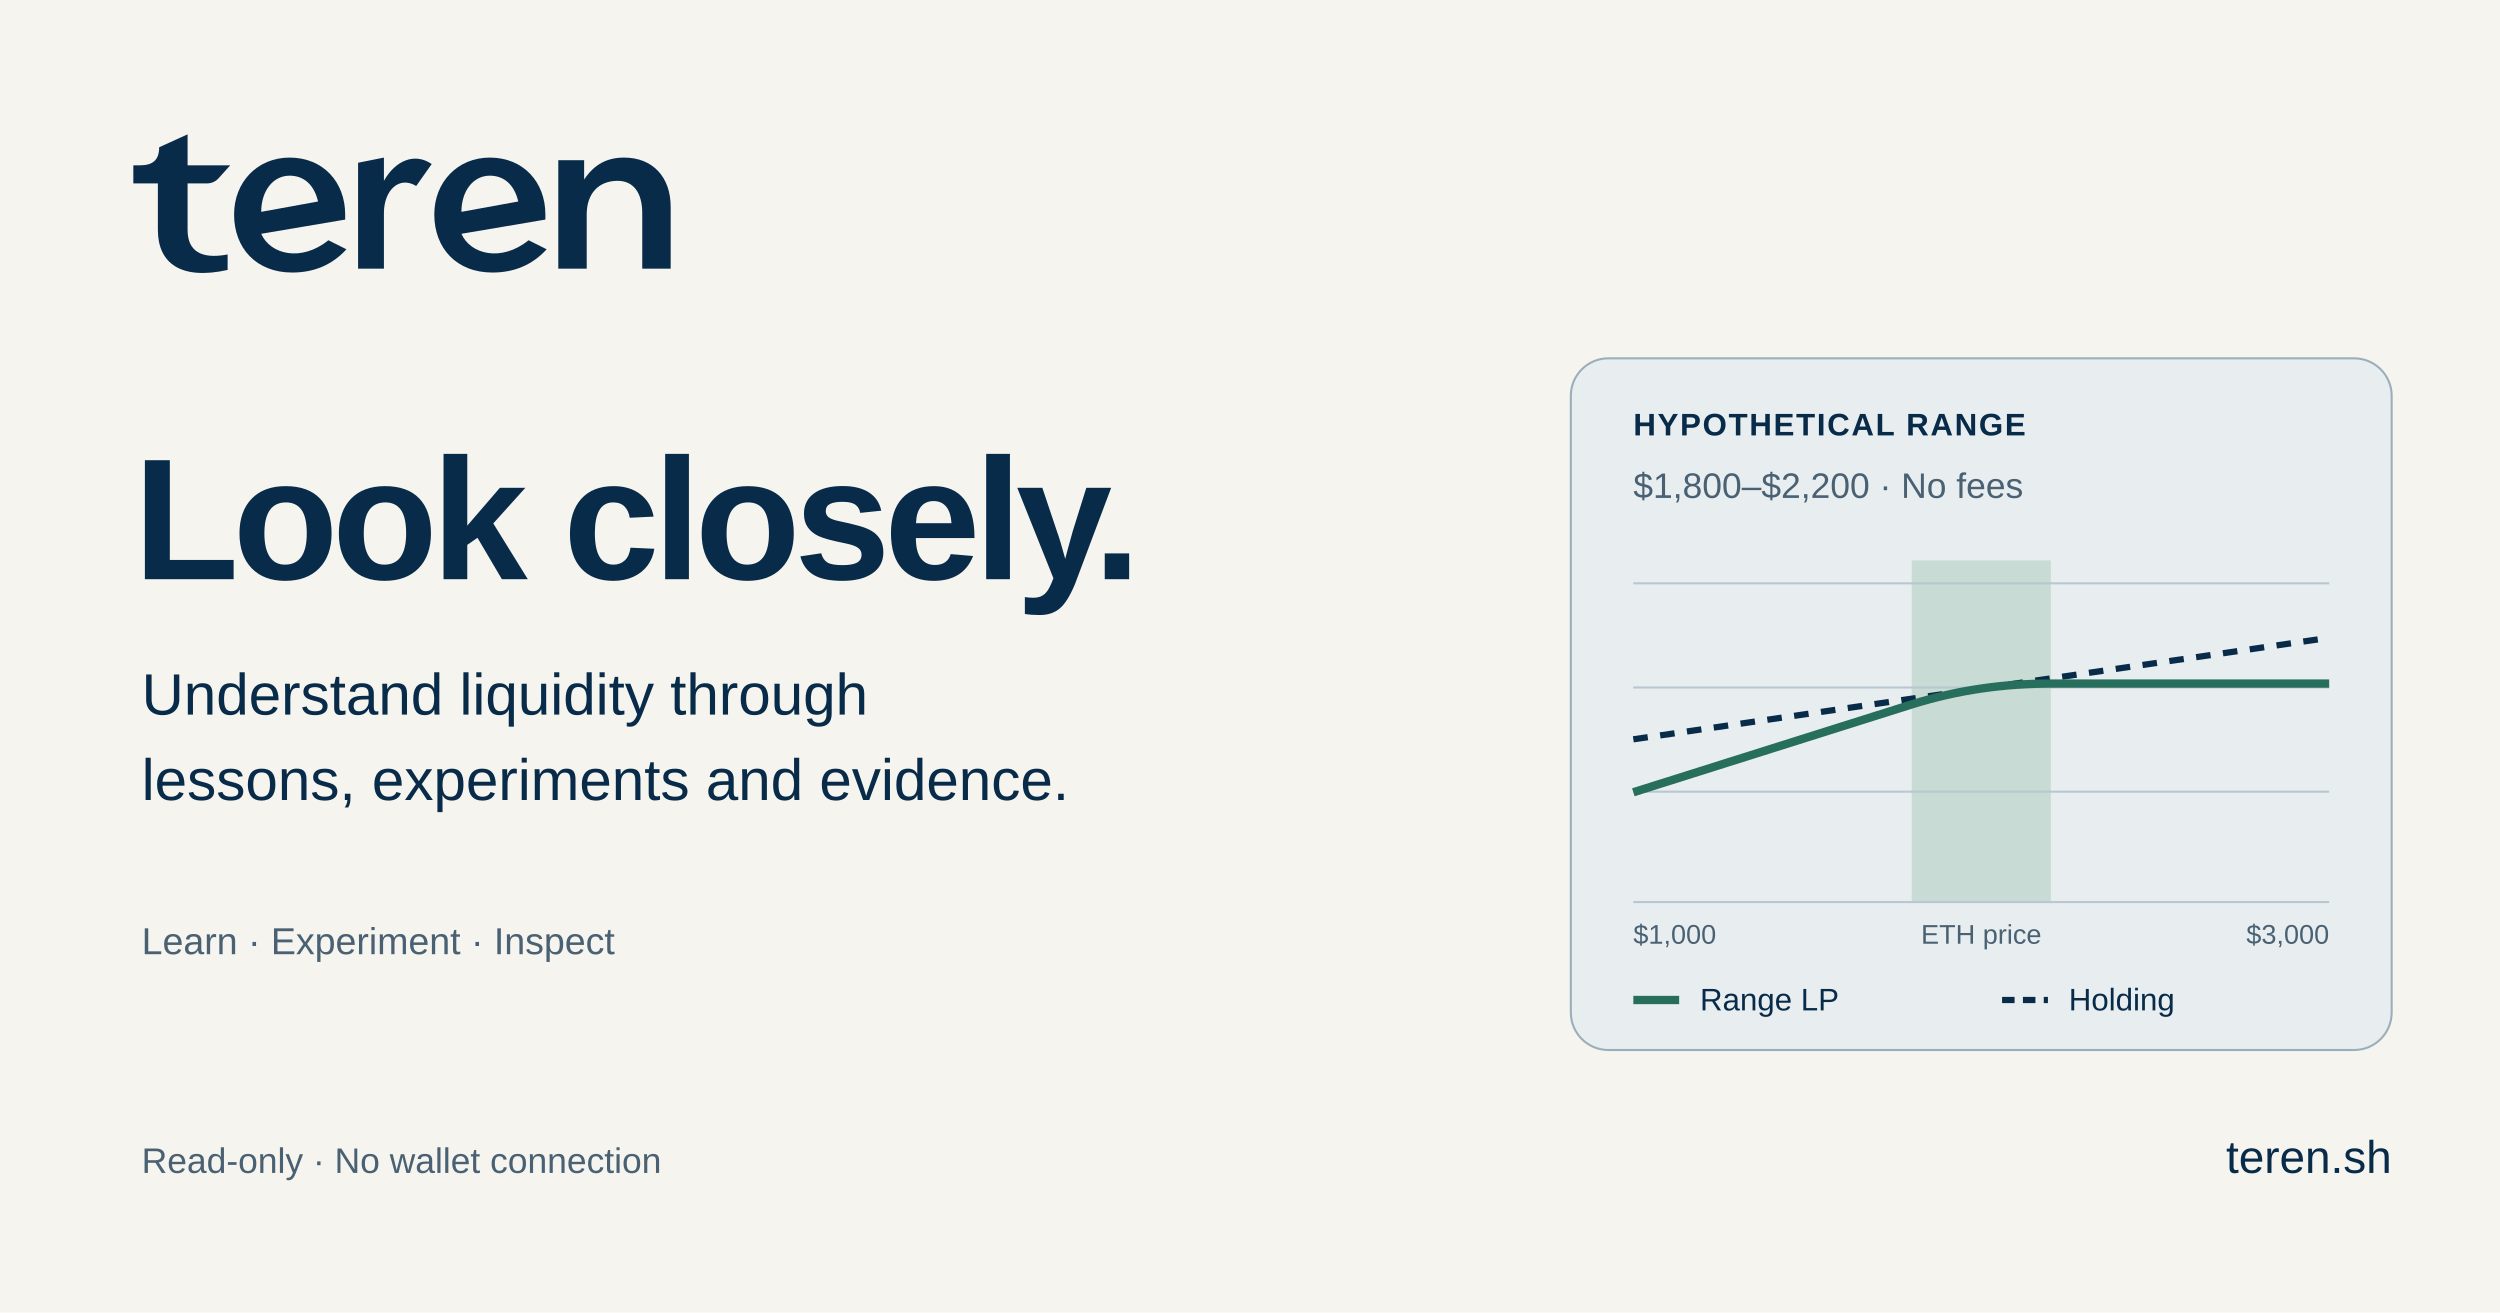
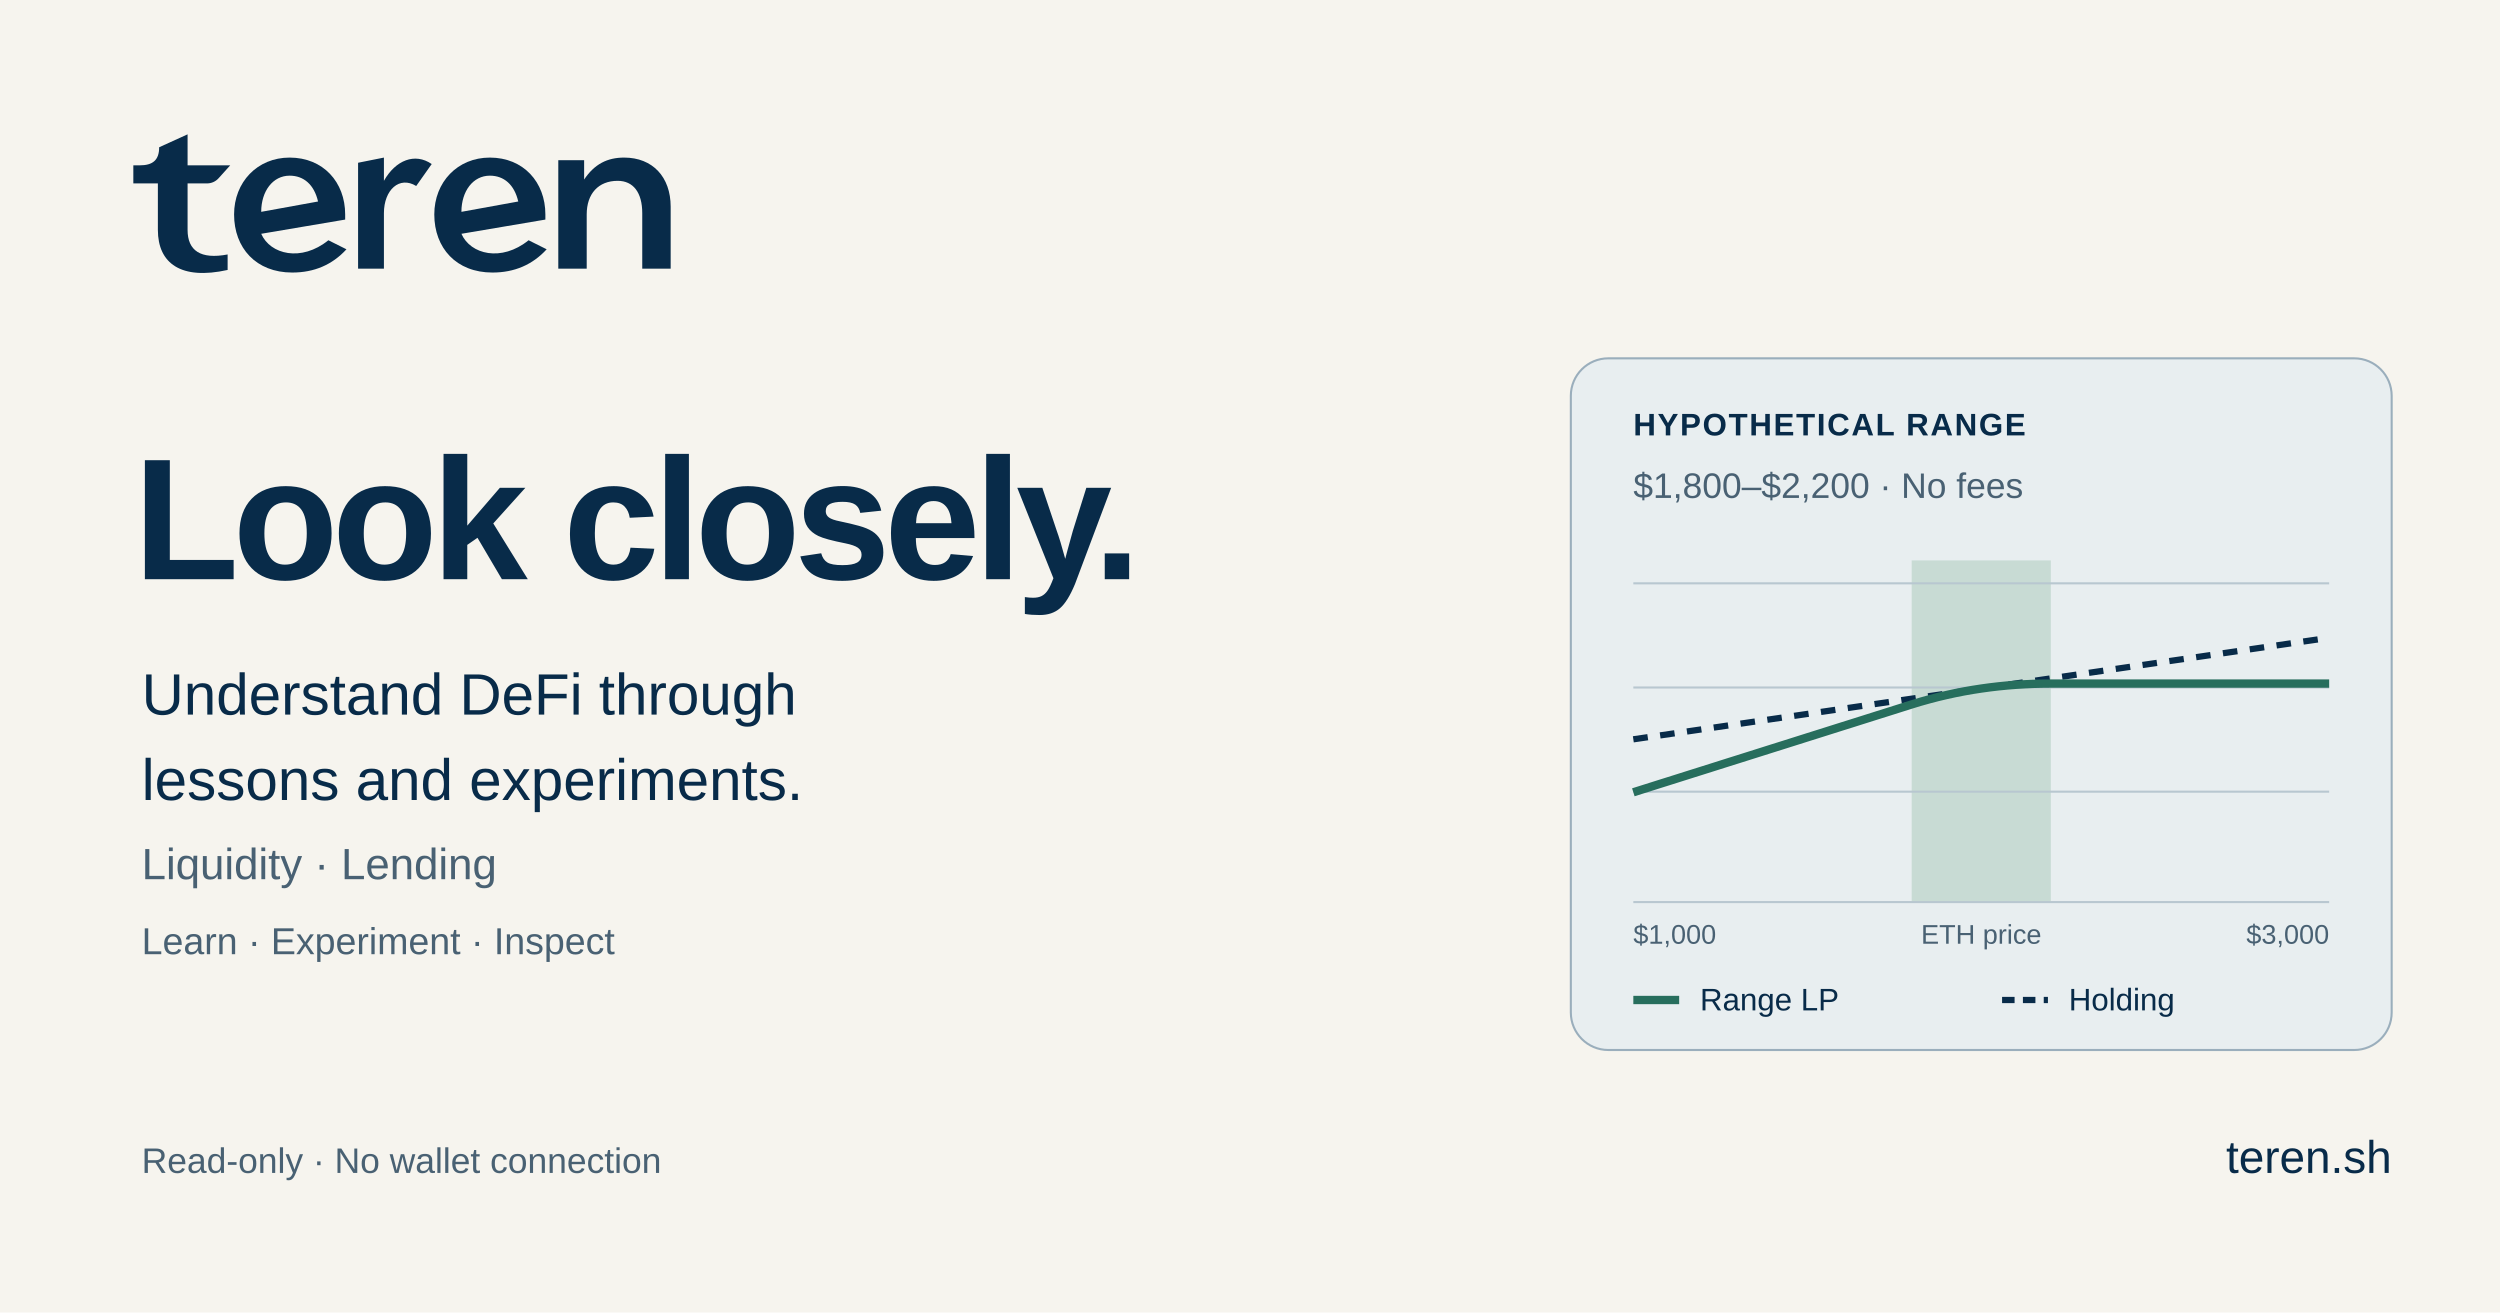
<svg xmlns="http://www.w3.org/2000/svg" width="1200" height="630" viewBox="0 0 1200 630">
  <rect width="1200" height="630" fill="#f6f4ee" />
  <g transform="translate(64 62) scale(.62)">
    <g fill="#082b49">
      <path d="M20 14 42 4v24h33l-9 10a12 12 0 0 1-9 4H42v36c0 16 10 23 31 19v12c-36 8-54-5-54-31V42H0V28h5c10 0 15-4 15-14Z" />
      <path fill-rule="evenodd" d="M165 93c-11 12-25 18-42 18-28 0-45-19-45-45 0-25 18-44 43-44 26 0 43 19 43 44v4L99 81c7 16 31 22 52 5Zm-66-29 44-8c-3-13-11-20-22-20-13 0-22 12-22 28Z" />
      <path d="m174 26 20-4v18c9-16 24-22 37-13l-12 17c-13-8-25 3-25 21v43h-20Z" />
      <path fill-rule="evenodd" transform="translate(155)" d="M165 93c-11 12-25 18-42 18-28 0-45-19-45-45 0-25 18-44 43-44 26 0 43 19 43 44v4L99 81c7 16 31 22 52 5Zm-66-29 44-8c-3-13-11-20-22-20-13 0-22 12-22 28Z" />
      <path d="M329 24h20v15c8-12 18-17 31-17 22 0 36 15 36 38v48h-22V65c0-16-7-25-19-25-15 0-24 10-24 26v42h-22Z" />
    </g>
  </g>
  <g font-family="Arial, Helvetica, sans-serif" fill="#082b49">
    <text x="64" y="278" font-size="83" font-weight="700" letter-spacing="-3">Look closely.</text>
-     <text x="68" y="343" font-size="28">Understand liquidity through</text>
-     <text x="68" y="384" font-size="28">lessons, experiments and evidence.</text>
+     <text x="68" y="343" font-size="28">Understand DeFi through</text>
+     <text x="68" y="384" font-size="28">lessons and experiments.</text>
+     <text x="68" y="422" font-size="21" fill="#496173">Liquidity · Lending</text>
    <text x="68" y="458" font-size="18" fill="#496173">Learn · Experiment · Inspect</text>
    <rect x="754" y="172" width="394" height="332" rx="18" fill="#e8eef0" stroke="#9aaebc" />
    <text x="784" y="209" font-size="15" font-weight="700" letter-spacing=".8">HYPOTHETICAL RANGE</text>
    <text x="784" y="239" font-size="17" fill="#496173">$1,800–$2,200 · No fees</text>
    <rect x="917.6" y="269" width="66.8" height="164" fill="#c8dbd4" />
    <path d="M784 280H1118M784 330H1118M784 380H1118M784 433H1118" fill="none" stroke="#b8c7d0" />
    <path d="M784.00,354.87L788.17,354.26L792.35,353.65L796.52,353.05L800.70,352.44L804.88,351.83L809.05,351.22L813.23,350.61L817.40,350.00L821.58,349.39L825.75,348.78L829.92,348.17L834.10,347.56L838.27,346.95L842.45,346.34L846.63,345.73L850.80,345.12L854.98,344.51L859.15,343.91L863.33,343.30L867.50,342.69L871.67,342.08L875.85,341.47L880.02,340.86L884.20,340.25L888.38,339.64L892.55,339.03L896.73,338.42L900.90,337.81L905.08,337.20L909.25,336.59L913.42,335.98L917.60,335.37L921.77,334.77L925.95,334.16L930.13,333.55L934.30,332.94L938.48,332.33L942.65,331.72L946.83,331.11L951.00,330.50L955.17,329.89L959.35,329.28L963.52,328.67L967.70,328.06L971.88,327.45L976.05,326.84L980.23,326.23L984.40,325.63L988.58,325.02L992.75,324.41L996.92,323.80L1001.10,323.19L1005.27,322.58L1009.45,321.97L1013.63,321.36L1017.80,320.75L1021.98,320.14L1026.15,319.53L1030.33,318.92L1034.50,318.31L1038.67,317.70L1042.85,317.09L1047.03,316.49L1051.20,315.88L1055.38,315.27L1059.55,314.66L1063.72,314.05L1067.90,313.44L1072.08,312.83L1076.25,312.22L1080.42,311.61L1084.60,311.00L1088.78,310.39L1092.95,309.78L1097.13,309.17L1101.30,308.56L1105.47,307.95L1109.65,307.35L1113.83,306.74L1118.00,306.13" fill="none" stroke="#082b49" stroke-width="3" stroke-dasharray="7 6" />
    <path d="M784.00,380.30L788.17,378.98L792.35,377.66L796.52,376.34L800.70,375.03L804.88,373.71L809.05,372.39L813.23,371.07L817.40,369.76L821.58,368.44L825.75,367.12L829.92,365.80L834.10,364.49L838.27,363.17L842.45,361.85L846.63,360.53L850.80,359.21L854.98,357.90L859.15,356.58L863.33,355.26L867.50,353.94L871.67,352.63L875.85,351.31L880.02,349.99L884.20,348.67L888.38,347.36L892.55,346.04L896.73,344.72L900.90,343.40L905.08,342.09L909.25,340.77L913.42,339.45L917.60,338.13L921.77,336.86L925.95,335.69L930.13,334.60L934.30,333.61L938.48,332.70L942.65,331.88L946.83,331.15L951.00,330.50L955.17,329.93L959.35,329.44L963.52,329.03L967.70,328.70L971.88,328.45L976.05,328.26L980.23,328.16L984.40,328.12L988.58,328.12L992.75,328.12L996.92,328.12L1001.10,328.12L1005.27,328.12L1009.45,328.12L1013.63,328.12L1017.80,328.12L1021.98,328.12L1026.15,328.12L1030.33,328.12L1034.50,328.12L1038.67,328.12L1042.85,328.12L1047.03,328.12L1051.20,328.12L1055.38,328.12L1059.55,328.12L1063.72,328.12L1067.90,328.12L1072.08,328.12L1076.25,328.12L1080.42,328.12L1084.60,328.12L1088.78,328.12L1092.95,328.12L1097.13,328.12L1101.30,328.12L1105.47,328.12L1109.65,328.12L1113.83,328.12L1118.00,328.12" fill="none" stroke="#276e5d" stroke-width="4" />
    <g font-size="13" fill="#496173">
      <text x="784" y="453">$1,000</text>
      <text x="951" y="453" text-anchor="middle">ETH price</text>
      <text x="1118" y="453" text-anchor="end">$3,000</text>
    </g>
    <path d="M784 480h22" stroke="#276e5d" stroke-width="4" />
    <text x="816" y="485" font-size="15">Range LP</text>
    <path d="M961 480h22" stroke="#082b49" stroke-width="3" stroke-dasharray="6 4" />
    <text x="993" y="485" font-size="15">Holding</text>
    <text x="68" y="563" font-size="17" fill="#496173">Read-only · No wallet connection</text>
    <text x="1148" y="563" text-anchor="end" font-size="22">teren.sh</text>
  </g>
</svg>
